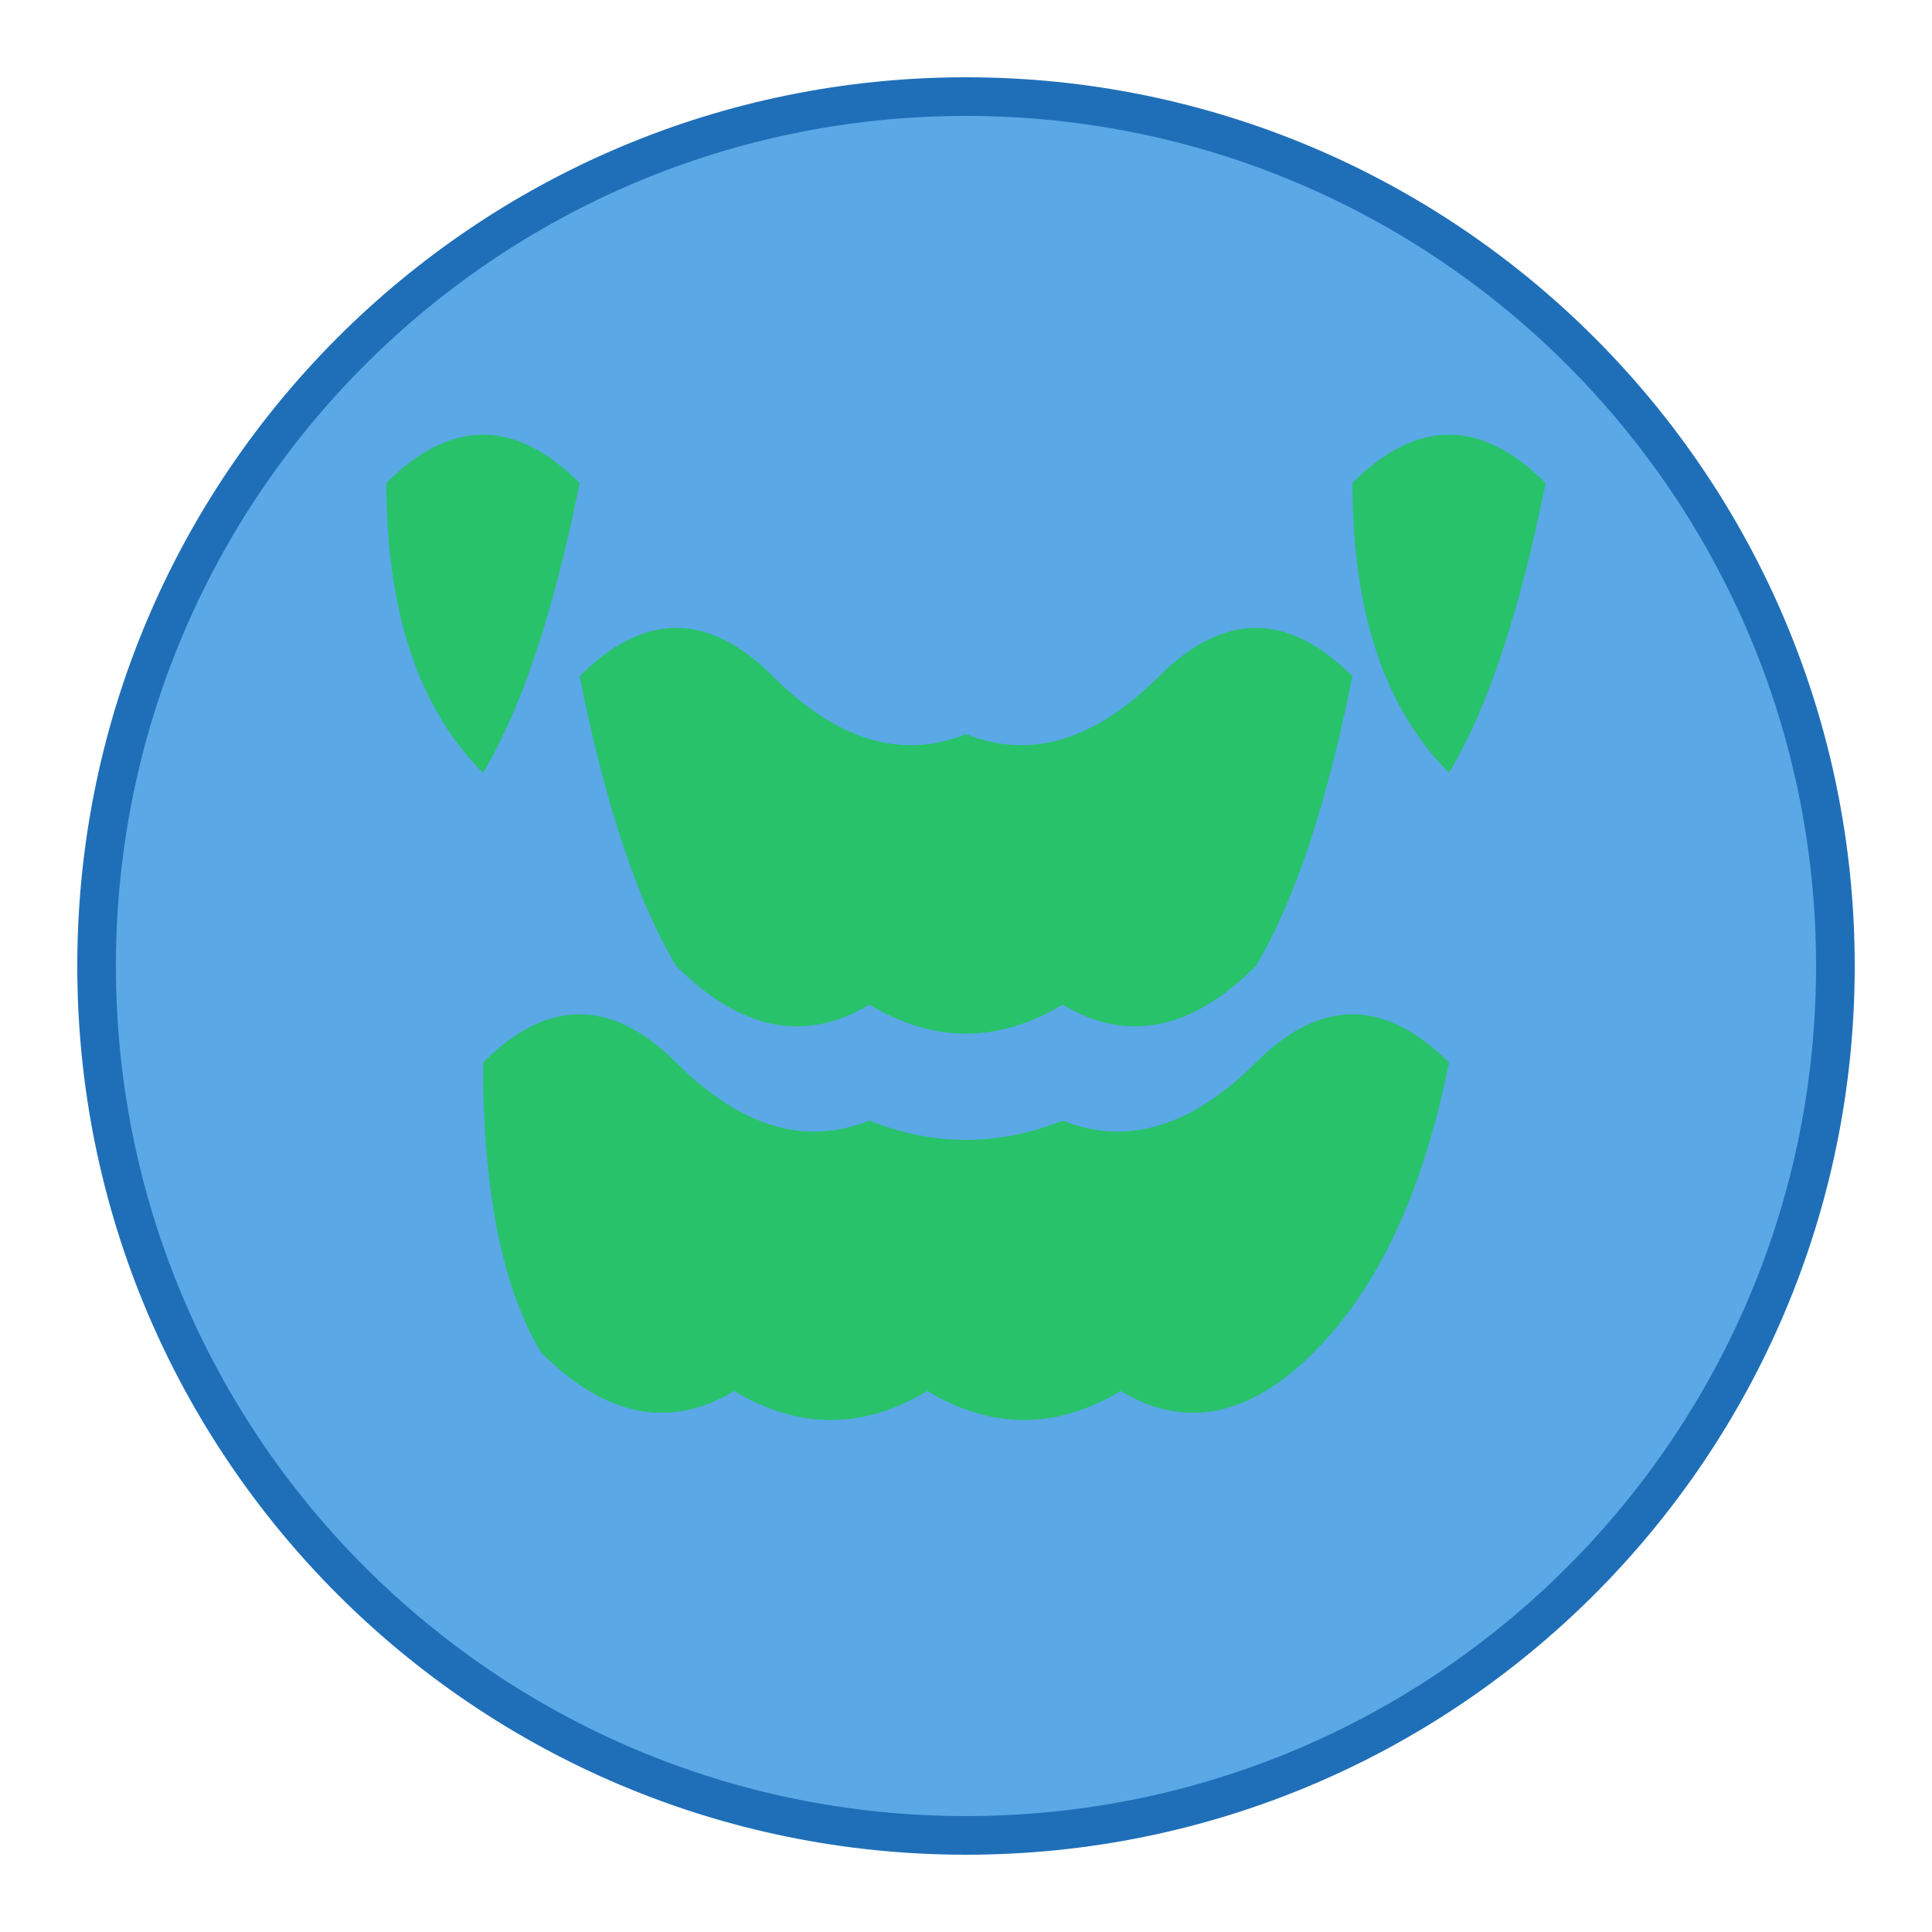
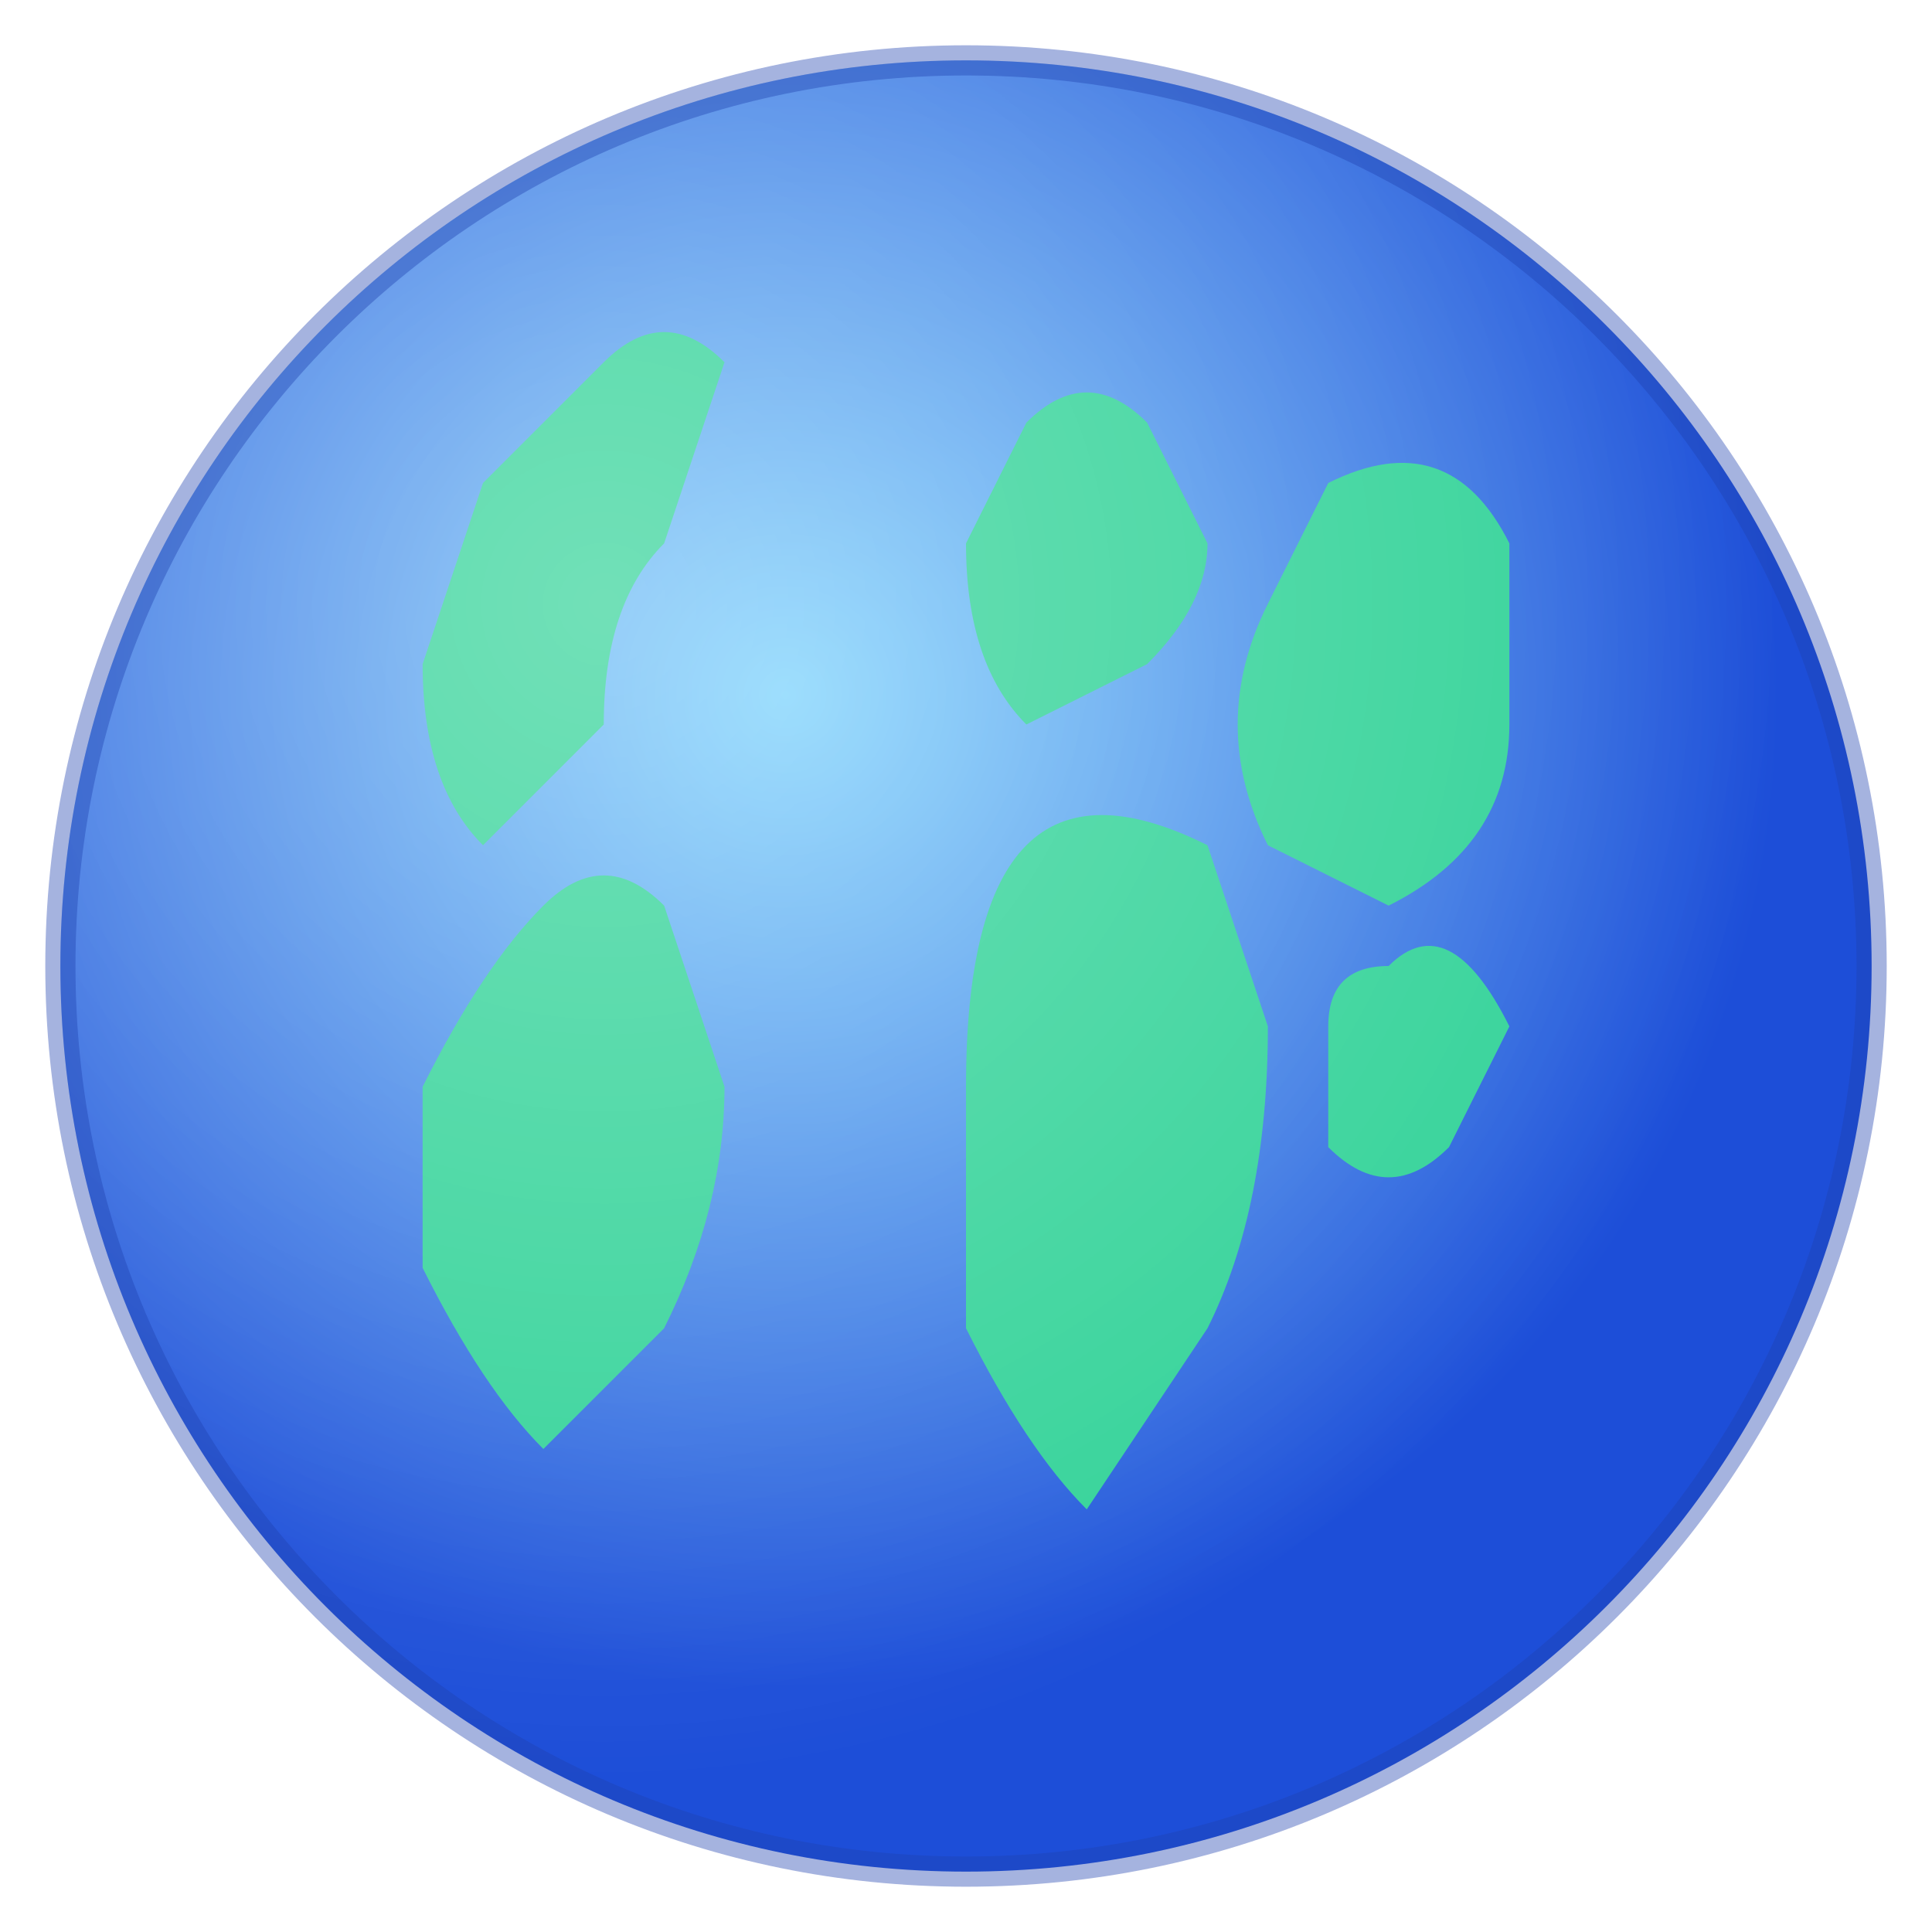
- <svg xmlns="http://www.w3.org/2000/svg" viewBox="0 0 100 100">
-   <circle cx="50" cy="50" r="45" fill="#5AA8E5" stroke="#1F6FB8" stroke-width="2" />
-   <path d="M 30 35 Q 35 30, 40 35 Q 45 40, 50 38 Q 55 40, 60 35 Q 65 30, 70 35 Q 68 45, 65 50 Q 60 55, 55 52 Q 50 55, 45 52 Q 40 55, 35 50 Q 32 45, 30 35 Z" fill="#22c55e" opacity="0.9" />
-   <path d="M 25 55 Q 30 50, 35 55 Q 40 60, 45 58 Q 50 60, 55 58 Q 60 60, 65 55 Q 70 50, 75 55 Q 73 65, 68 70 Q 63 75, 58 72 Q 53 75, 48 72 Q 43 75, 38 72 Q 33 75, 28 70 Q 25 65, 25 55 Z" fill="#22c55e" opacity="0.9" />
-   <path d="M 20 25 Q 25 20, 30 25 Q 28 35, 25 40 Q 20 35, 20 25 Z" fill="#22c55e" opacity="0.9" />
-   <path d="M 70 25 Q 75 20, 80 25 Q 78 35, 75 40 Q 70 35, 70 25 Z" fill="#22c55e" opacity="0.9" />
+ <svg xmlns="http://www.w3.org/2000/svg" viewBox="0 0 32 32">
+   <defs>
+     <radialGradient id="g" cx="40%" cy="35%" r="55%">
+       <stop offset="0%" stop-color="#7DD3FC" />
+       <stop offset="100%" stop-color="#1D4ED8" />
+     </radialGradient>
+     <radialGradient id="s" cx="30%" cy="30%" r="65%">
+       <stop offset="0%" stop-color="white" stop-opacity="0.3" />
+       <stop offset="100%" stop-color="white" stop-opacity="0" />
+     </radialGradient>
+   </defs>
+   <circle cx="16" cy="16" r="15" fill="url(#g)" />
+   <path d="M10 6Q11 5 12 6L11 9Q10 10 10 12L8 14Q7 13 7 11L8 8Q9 7 10 6Z" fill="#34D399" />
+   <path d="M9 15Q10 14 11 15L12 18Q12 20 11 22L9 24Q8 23 7 21L7 18Q8 16 9 15Z" fill="#34D399" />
+   <path d="M17 7Q18 6 19 7L20 9Q20 10 19 11L17 12Q16 11 16 9L17 7Z" fill="#34D399" />
+   <path d="M17 14Q18 13 20 14L21 17Q21 20 20 22L18 25Q17 24 16 22L16 18Q16 15 17 14Z" fill="#34D399" />
+   <path d="M22 8Q24 7 25 9L25 12Q25 14 23 15L21 14Q20 12 21 10L22 8Z" fill="#34D399" />
+   <path d="M23 16Q24 15 25 17L24 19Q23 20 22 19L22 17Q22 16 23 16Z" fill="#34D399" />
+   <circle cx="16" cy="16" r="15" fill="url(#s)" />
+   <circle cx="16" cy="16" r="15" fill="none" stroke="#1E40AF" stroke-width="0.5" opacity="0.4" />
</svg>
